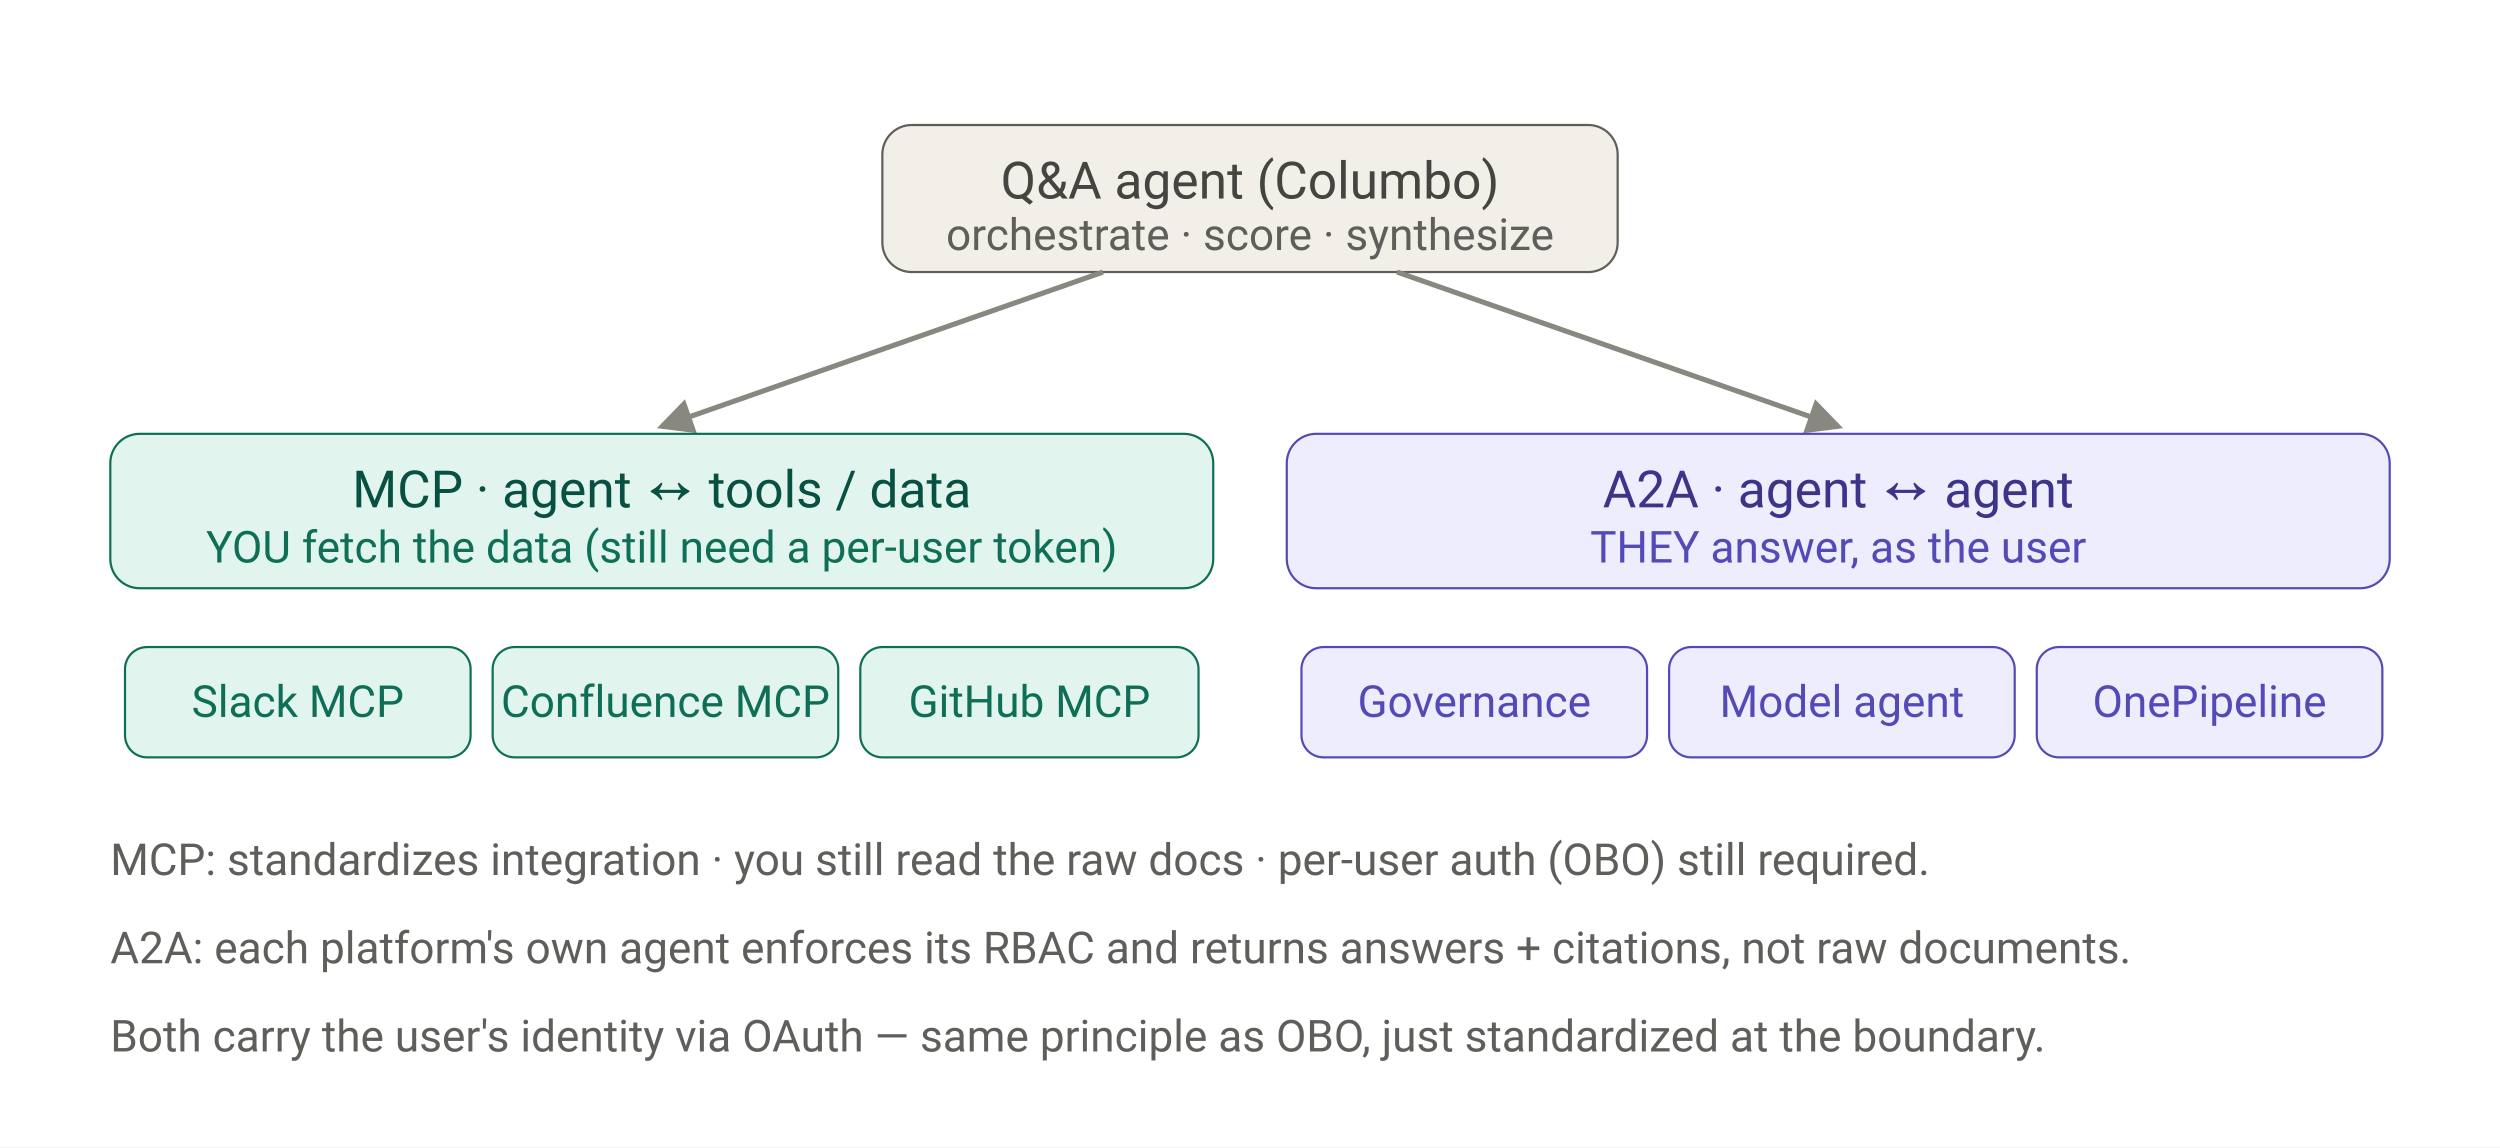
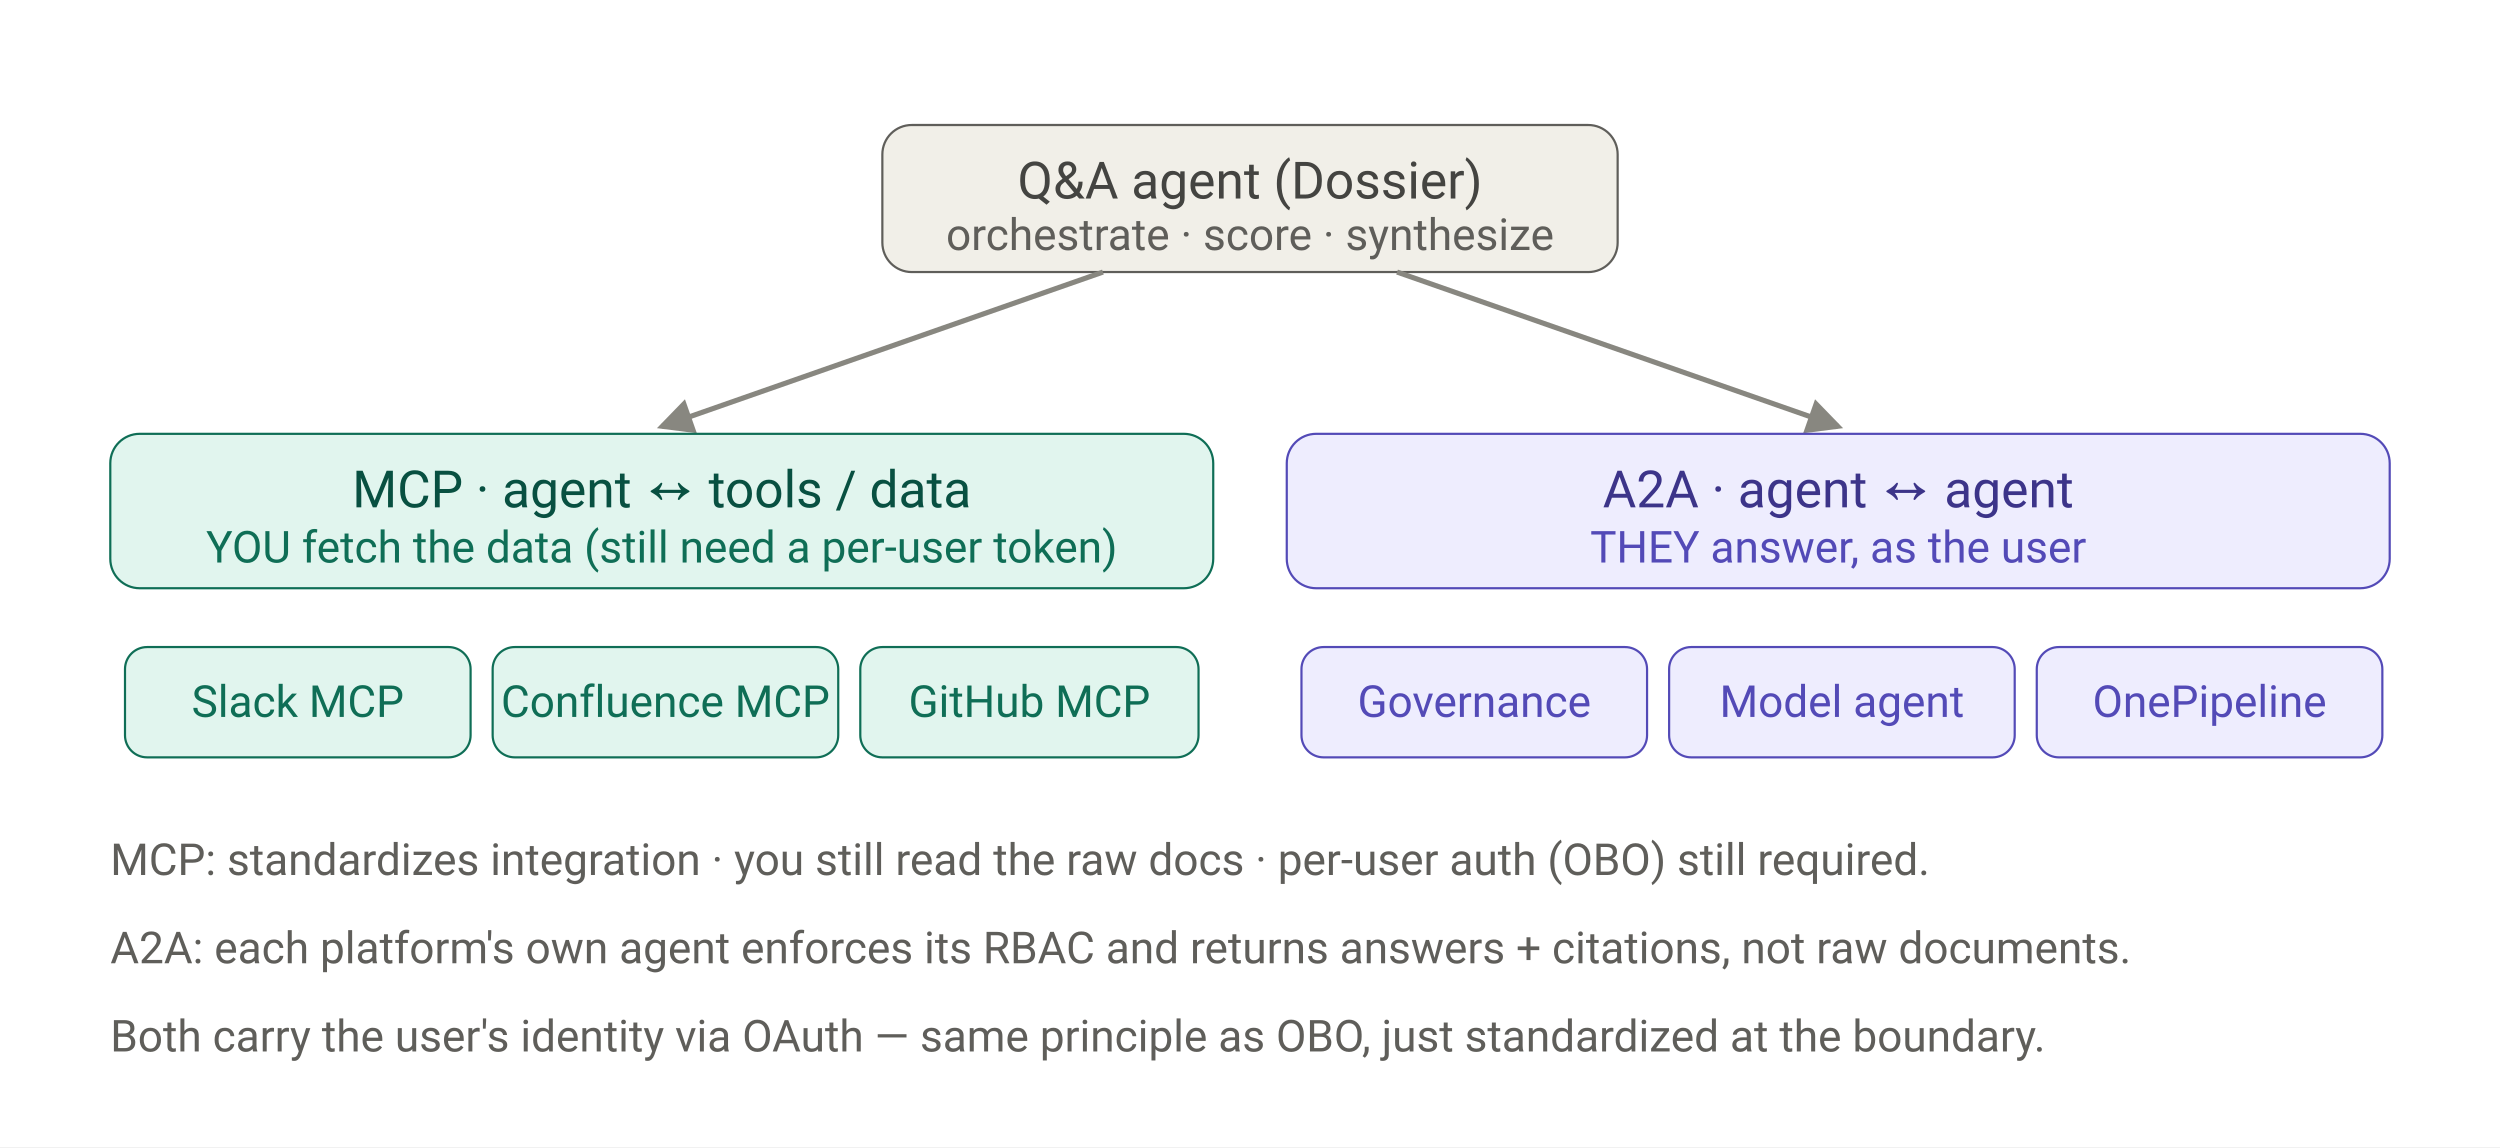
<svg xmlns="http://www.w3.org/2000/svg" width="680" height="312" viewBox="0 0 680 312" role="img">
  <defs>
    <marker id="ah" markerWidth="8" markerHeight="8" refX="6" refY="3.5" orient="auto">
      <path d="M0,0 L7,3.5 L0,7 z" fill="#888780" />
    </marker>
  </defs>
  <style>
text{font-family:ui-sans-serif,-apple-system,'Segoe UI',Roboto,Helvetica,Arial,sans-serif;fill:#2C2C2A}
.t{font-size:14px;fill:#2C2C2A}
.ts{font-size:12px;fill:#5F5E5A}
.th{font-size:14px;font-weight:500;fill:#2C2C2A}
.arr{fill:none;stroke:#5F5E5A;stroke-width:1.5;marker-end:url(#arrow)}
.box{fill:#FBFAF7;stroke:#888780;stroke-width:0.6}
.node{cursor:pointer}
.leader{fill:none;stroke:#B4B2A9;stroke-width:0.5;stroke-dasharray:2 2}
.c-gray&gt;rect,.c-gray&gt;circle,.c-gray&gt;ellipse{fill:#F1EFE8;stroke:#5F5E5A;stroke-width:0.6}
.c-gray .t,.c-gray .th{fill:#444441}.c-gray .ts{fill:#5F5E5A}
.c-purple&gt;rect,.c-purple&gt;circle,.c-purple&gt;ellipse{fill:#EEEDFE;stroke:#534AB7;stroke-width:0.6}
.c-purple .t,.c-purple .th{fill:#3C3489}.c-purple .ts{fill:#534AB7}
.c-teal&gt;rect,.c-teal&gt;circle,.c-teal&gt;ellipse{fill:#E1F5EE;stroke:#0F6E56;stroke-width:0.6}
.c-teal .t,.c-teal .th{fill:#085041}.c-teal .ts{fill:#0F6E56}
.c-amber&gt;rect,.c-amber&gt;circle,.c-amber&gt;ellipse{fill:#FAEEDA;stroke:#854F0B;stroke-width:0.6}
.c-amber .t,.c-amber .th{fill:#633806}.c-amber .ts{fill:#854F0B}
.c-coral&gt;rect,.c-coral&gt;circle,.c-coral&gt;ellipse{fill:#FAECE7;stroke:#993C1D;stroke-width:0.6}
.c-coral .t,.c-coral .th{fill:#712B13}.c-coral .ts{fill:#993C1D}
.c-green&gt;rect,.c-green&gt;circle,.c-green&gt;ellipse{fill:#EAF3DE;stroke:#3B6D11;stroke-width:0.6}
.c-green .t,.c-green .th{fill:#27500A}.c-green .ts{fill:#3B6D11}
.c-blue&gt;rect,.c-blue&gt;circle,.c-blue&gt;ellipse{fill:#E6F1FB;stroke:#185FA5;stroke-width:0.6}
.c-blue .t,.c-blue .th{fill:#0C447C}.c-blue .ts{fill:#185FA5}
.c-red&gt;rect,.c-red&gt;circle,.c-red&gt;ellipse{fill:#FCEBEB;stroke:#A32D2D;stroke-width:0.6}
.c-red .t,.c-red .th{fill:#791F1F}.c-red .ts{fill:#A32D2D}
.c-pink&gt;rect,.c-pink&gt;circle,.c-pink&gt;ellipse{fill:#FBEAF0;stroke:#993556;stroke-width:0.6}
.c-pink .t,.c-pink .th{fill:#72243E}.c-pink .ts{fill:#993556}
</style>
  <rect x="0" y="0" width="680" height="312" fill="#ffffff" />
  <g class="c-gray">
    <rect x="240" y="34" width="200" height="40" rx="8" />
-     <text class="t" x="340" y="54" text-anchor="middle">Q&amp;A agent (Columbo)</text>
+     <text class="t" x="340" y="54" text-anchor="middle">Q&amp;A agent (Dossier)</text>
    <text class="ts" x="340" y="68" text-anchor="middle">orchestrate · score · synthesize</text>
  </g>
  <line x1="300" y1="74" x2="180" y2="116" stroke="#888780" stroke-width="1.4" marker-end="url(#ah)" />
  <line x1="380" y1="74" x2="500" y2="116" stroke="#888780" stroke-width="1.4" marker-end="url(#ah)" />
  <g class="c-teal">
    <rect x="30" y="118" width="300" height="42" rx="8" />
    <text class="t" x="180" y="138" text-anchor="middle">MCP · agent ↔ tools / data</text>
    <text class="ts" x="180" y="153" text-anchor="middle">YOU fetch the data (still need a per-user token)</text>
  </g>
  <g class="c-purple">
    <rect x="350" y="118" width="300" height="42" rx="8" />
    <text class="t" x="500" y="138" text-anchor="middle">A2A · agent ↔ agent</text>
    <text class="ts" x="500" y="153" text-anchor="middle">THEY answer, as the user</text>
  </g>
  <g class="c-teal">
    <rect x="34" y="176" width="94" height="30" rx="6" />
    <text class="ts" x="81" y="195" text-anchor="middle">Slack MCP</text>
  </g>
  <g class="c-teal">
    <rect x="134" y="176" width="94" height="30" rx="6" />
    <text class="ts" x="181" y="195" text-anchor="middle">Confluence MCP</text>
  </g>
  <g class="c-teal">
    <rect x="234" y="176" width="92" height="30" rx="6" />
    <text class="ts" x="280" y="195" text-anchor="middle">GitHub MCP</text>
  </g>
  <g class="c-purple">
    <rect x="354" y="176" width="94" height="30" rx="6" />
    <text class="ts" x="401" y="195" text-anchor="middle">Governance</text>
  </g>
  <g class="c-purple">
    <rect x="454" y="176" width="94" height="30" rx="6" />
    <text class="ts" x="501" y="195" text-anchor="middle">Model agent</text>
  </g>
  <g class="c-purple">
    <rect x="554" y="176" width="94" height="30" rx="6" />
    <text class="ts" x="601" y="195" text-anchor="middle">OnePipeline</text>
  </g>
  <text class="ts" x="30" y="238" text-anchor="start">MCP: standardizes integration · you still read the raw docs · per-user auth (OBO) still required.</text>
  <text class="ts" x="30" y="262" text-anchor="start">A2A: each platform's own agent enforces its RBAC and returns answers + citations, not raw documents.</text>
  <text class="ts" x="30" y="286" text-anchor="start">Both carry the user's identity via OAuth — same principle as OBO, just standardized at the boundary.</text>
</svg>
